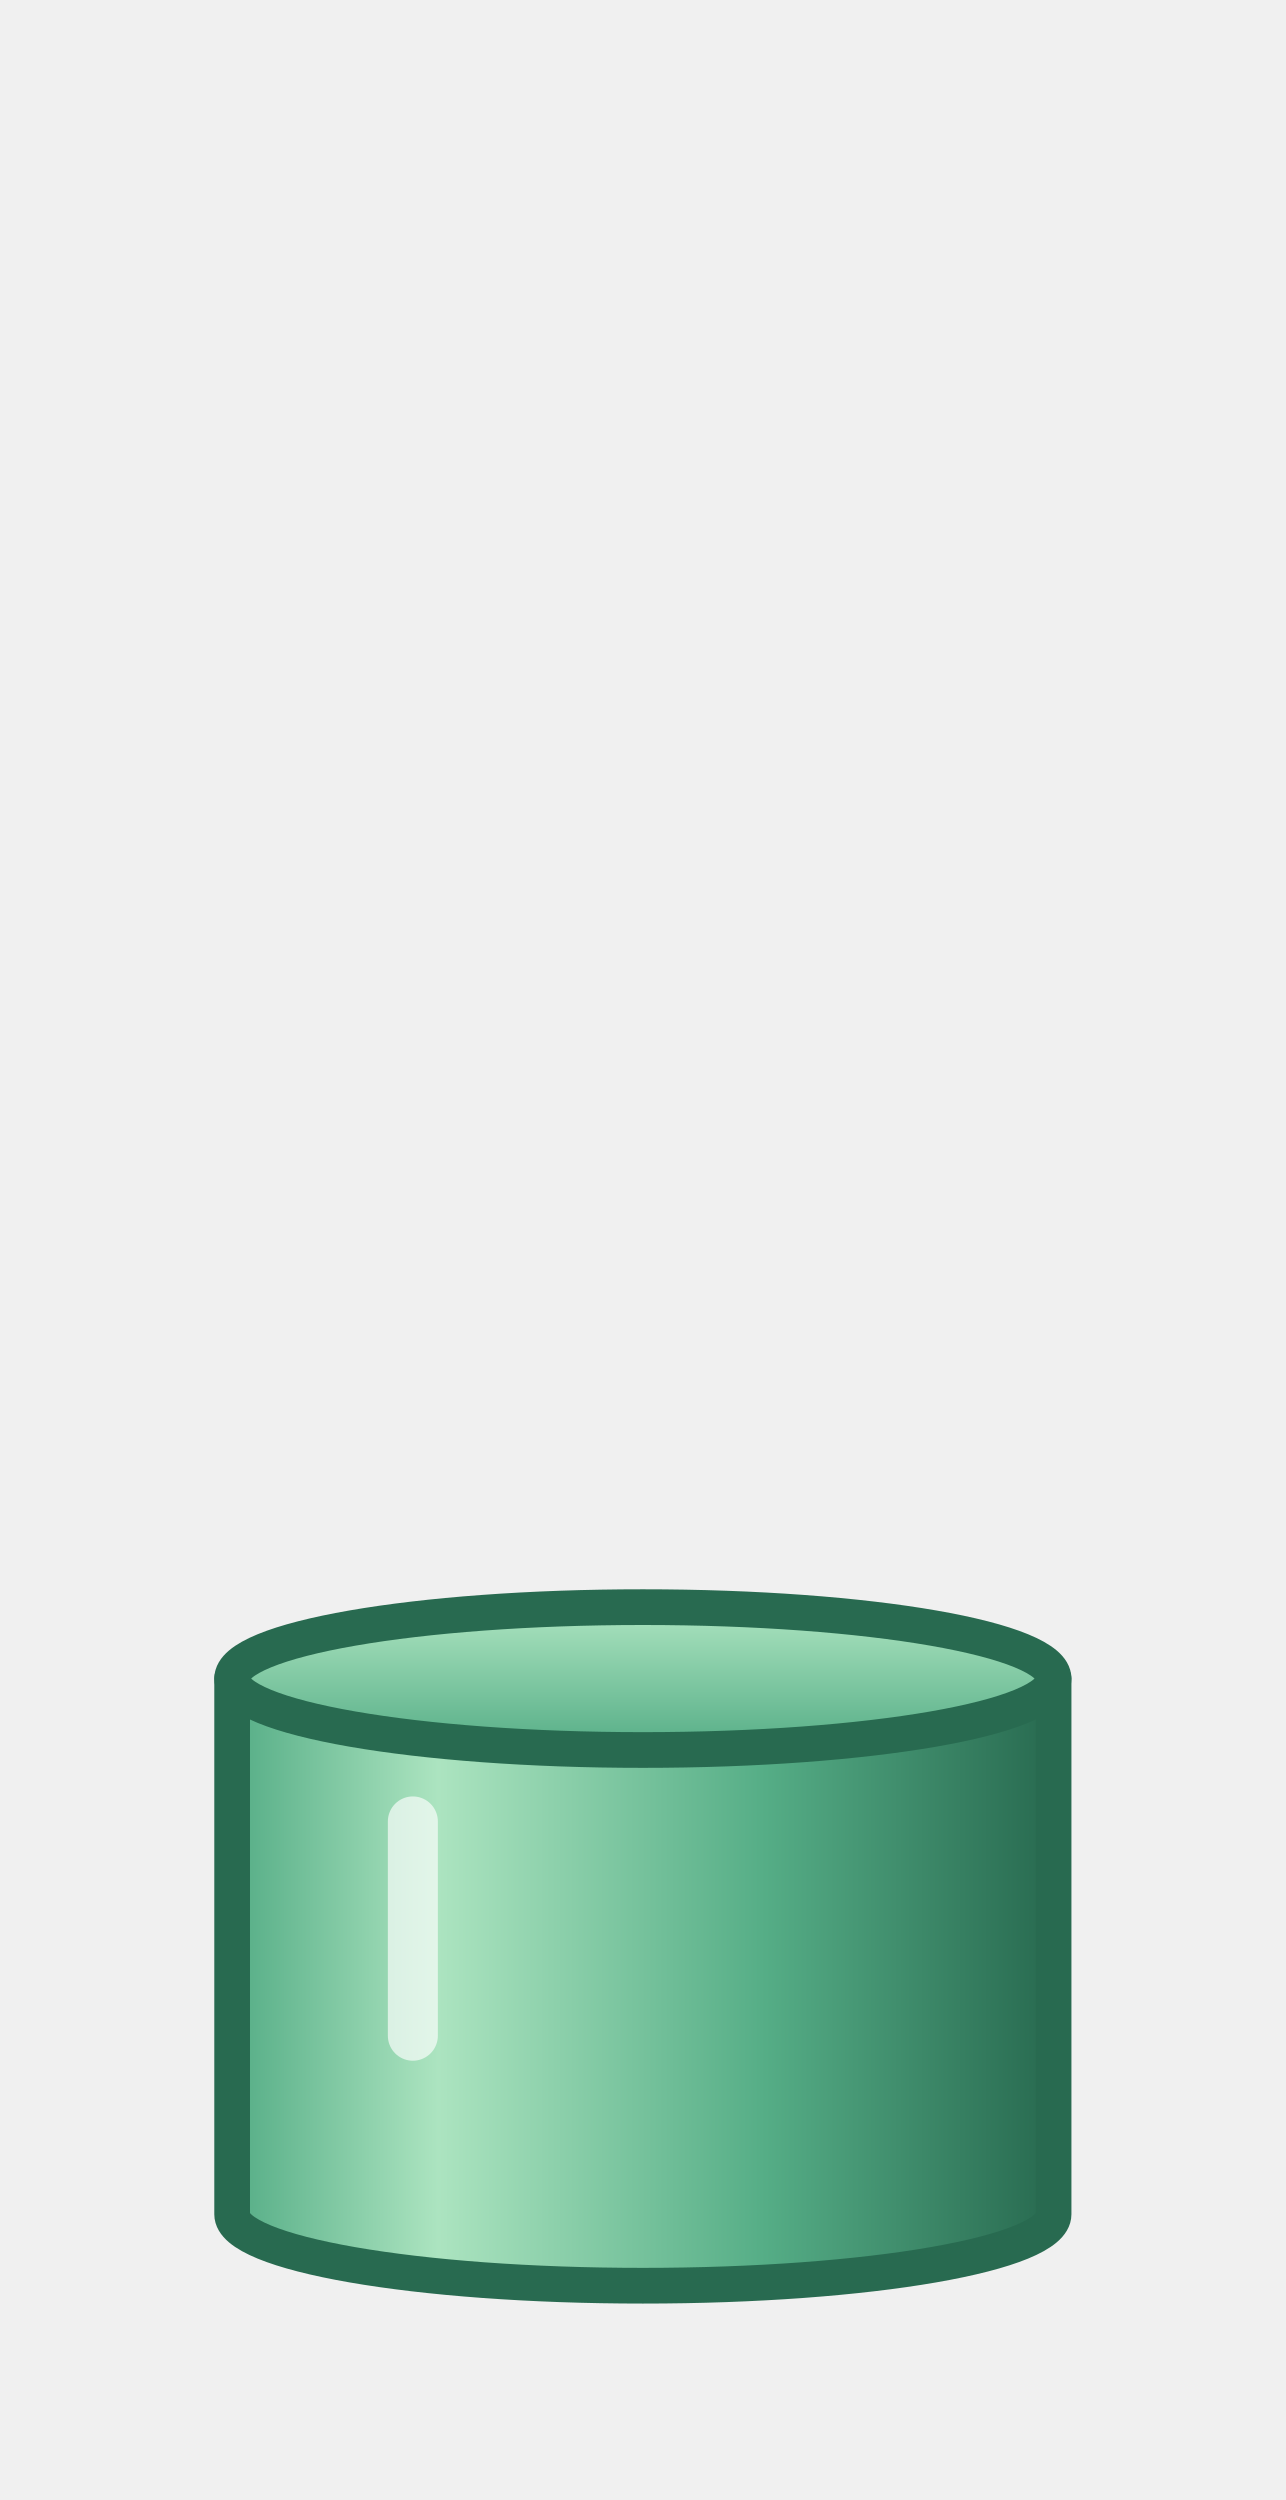
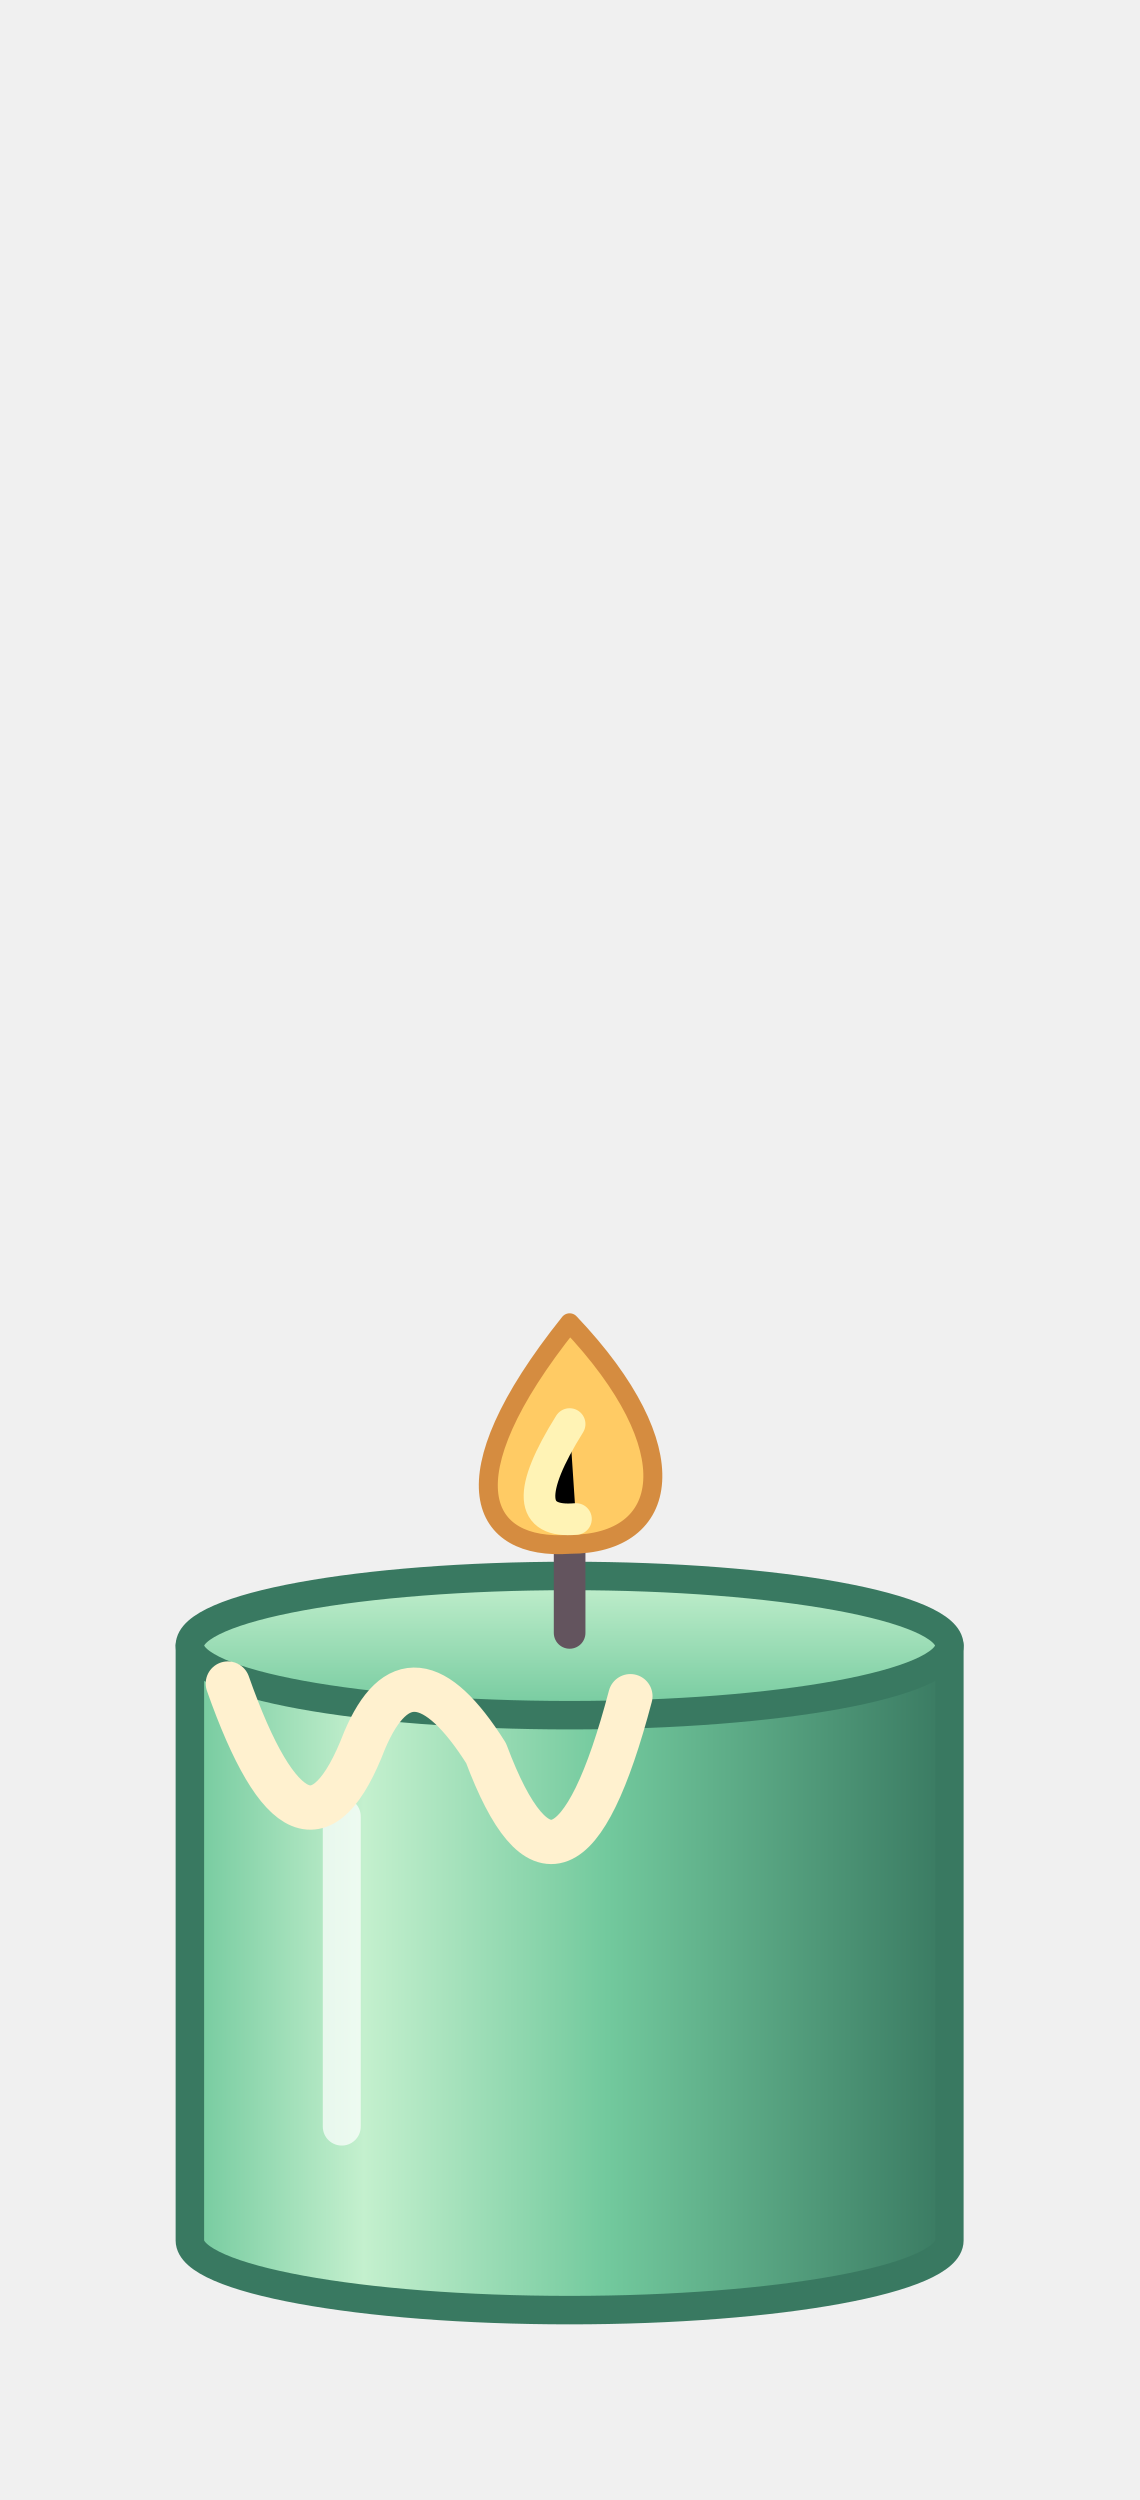
- <svg xmlns="http://www.w3.org/2000/svg" width="180" height="350" viewBox="210 45 180 350">
+ <svg xmlns="http://www.w3.org/2000/svg" width="180" height="395" viewBox="210 0 180 395">
  <defs>
-     <linearGradient id="color" x2="1" y2="0">
-       <stop stop-color="#55ad86" />
-       <stop offset=".25" stop-color="#ace4c0" />
-       <stop offset=".65" stop-color="#55ad86" />
-       <stop offset="1" stop-color="#286a50" />
+     <linearGradient id="plano" x2="0" y2="1">
+       <stop stop-color="#c4f0ce" />
+       <stop offset="1" stop-color="#72c99d" />
    </linearGradient>
-     <linearGradient id="plano" x2="0" y2="1">
-       <stop stop-color="#ace4c0" />
-       <stop offset="1" stop-color="#55ad86" />
+     <linearGradient id="redondo">
+       <stop stop-color="#72c99d" />
+       <stop offset=".23" stop-color="#c4f0ce" />
+       <stop offset=".55" stop-color="#72c99d" />
+       <stop offset="1" stop-color="#397961" />
+     </linearGradient>
+     <linearGradient id="vidrio">
+       <stop stop-color="#90cfdf" stop-opacity=".65" />
+       <stop offset=".2" stop-color="#effdff" stop-opacity=".5" />
+       <stop offset=".5" stop-color="#b9e4ee" stop-opacity=".2" />
+       <stop offset="1" stop-color="#70b1cd" stop-opacity=".65" />
    </linearGradient>
  </defs>
-   <g stroke="#286a50" stroke-width="5" stroke-linejoin="round" stroke-linecap="round">
-     <path d="M242.5 280H357.5V355A57.5 10 0 0 1 242.5 355Z" fill="url(#color)" />
-     <ellipse cx="300" cy="280" rx="57.5" ry="10" fill="url(#plano)" />
-     <path d="M267.8 300V330" stroke="white" stroke-opacity=".65" stroke-width="7" />
+   <g stroke="#397961" stroke-width="4.5" stroke-linejoin="round" stroke-linecap="round">
+     <path d="M240 260H360V354A60 11 0 0 1 240 354Z" fill="url(#redondo)" />
+     <ellipse cx="300" cy="260" rx="60" ry="11" fill="url(#plano)" />
+     <path d="M264 287v49" stroke="white" stroke-width="6" stroke-opacity=".7" />
+     <path d="M300 258v-20" stroke="#63545e" stroke-width="5" />
+     <path d="M300 209C280 234 286 245 300 244C316 244 319 229 300 209Z" fill="#ffcb64" stroke="#d58c40" stroke-width="3" />
+     <path d="M300 225Q290 241 301 240" stroke="#fff3b5" stroke-width="5" />
+     <path d="M246 266Q258 300 267.6 275Q274.8 258 286.8 277Q298.8 309 309.6 268" fill="none" stroke="#fff1cf" stroke-width="7" />
  </g>
</svg>
